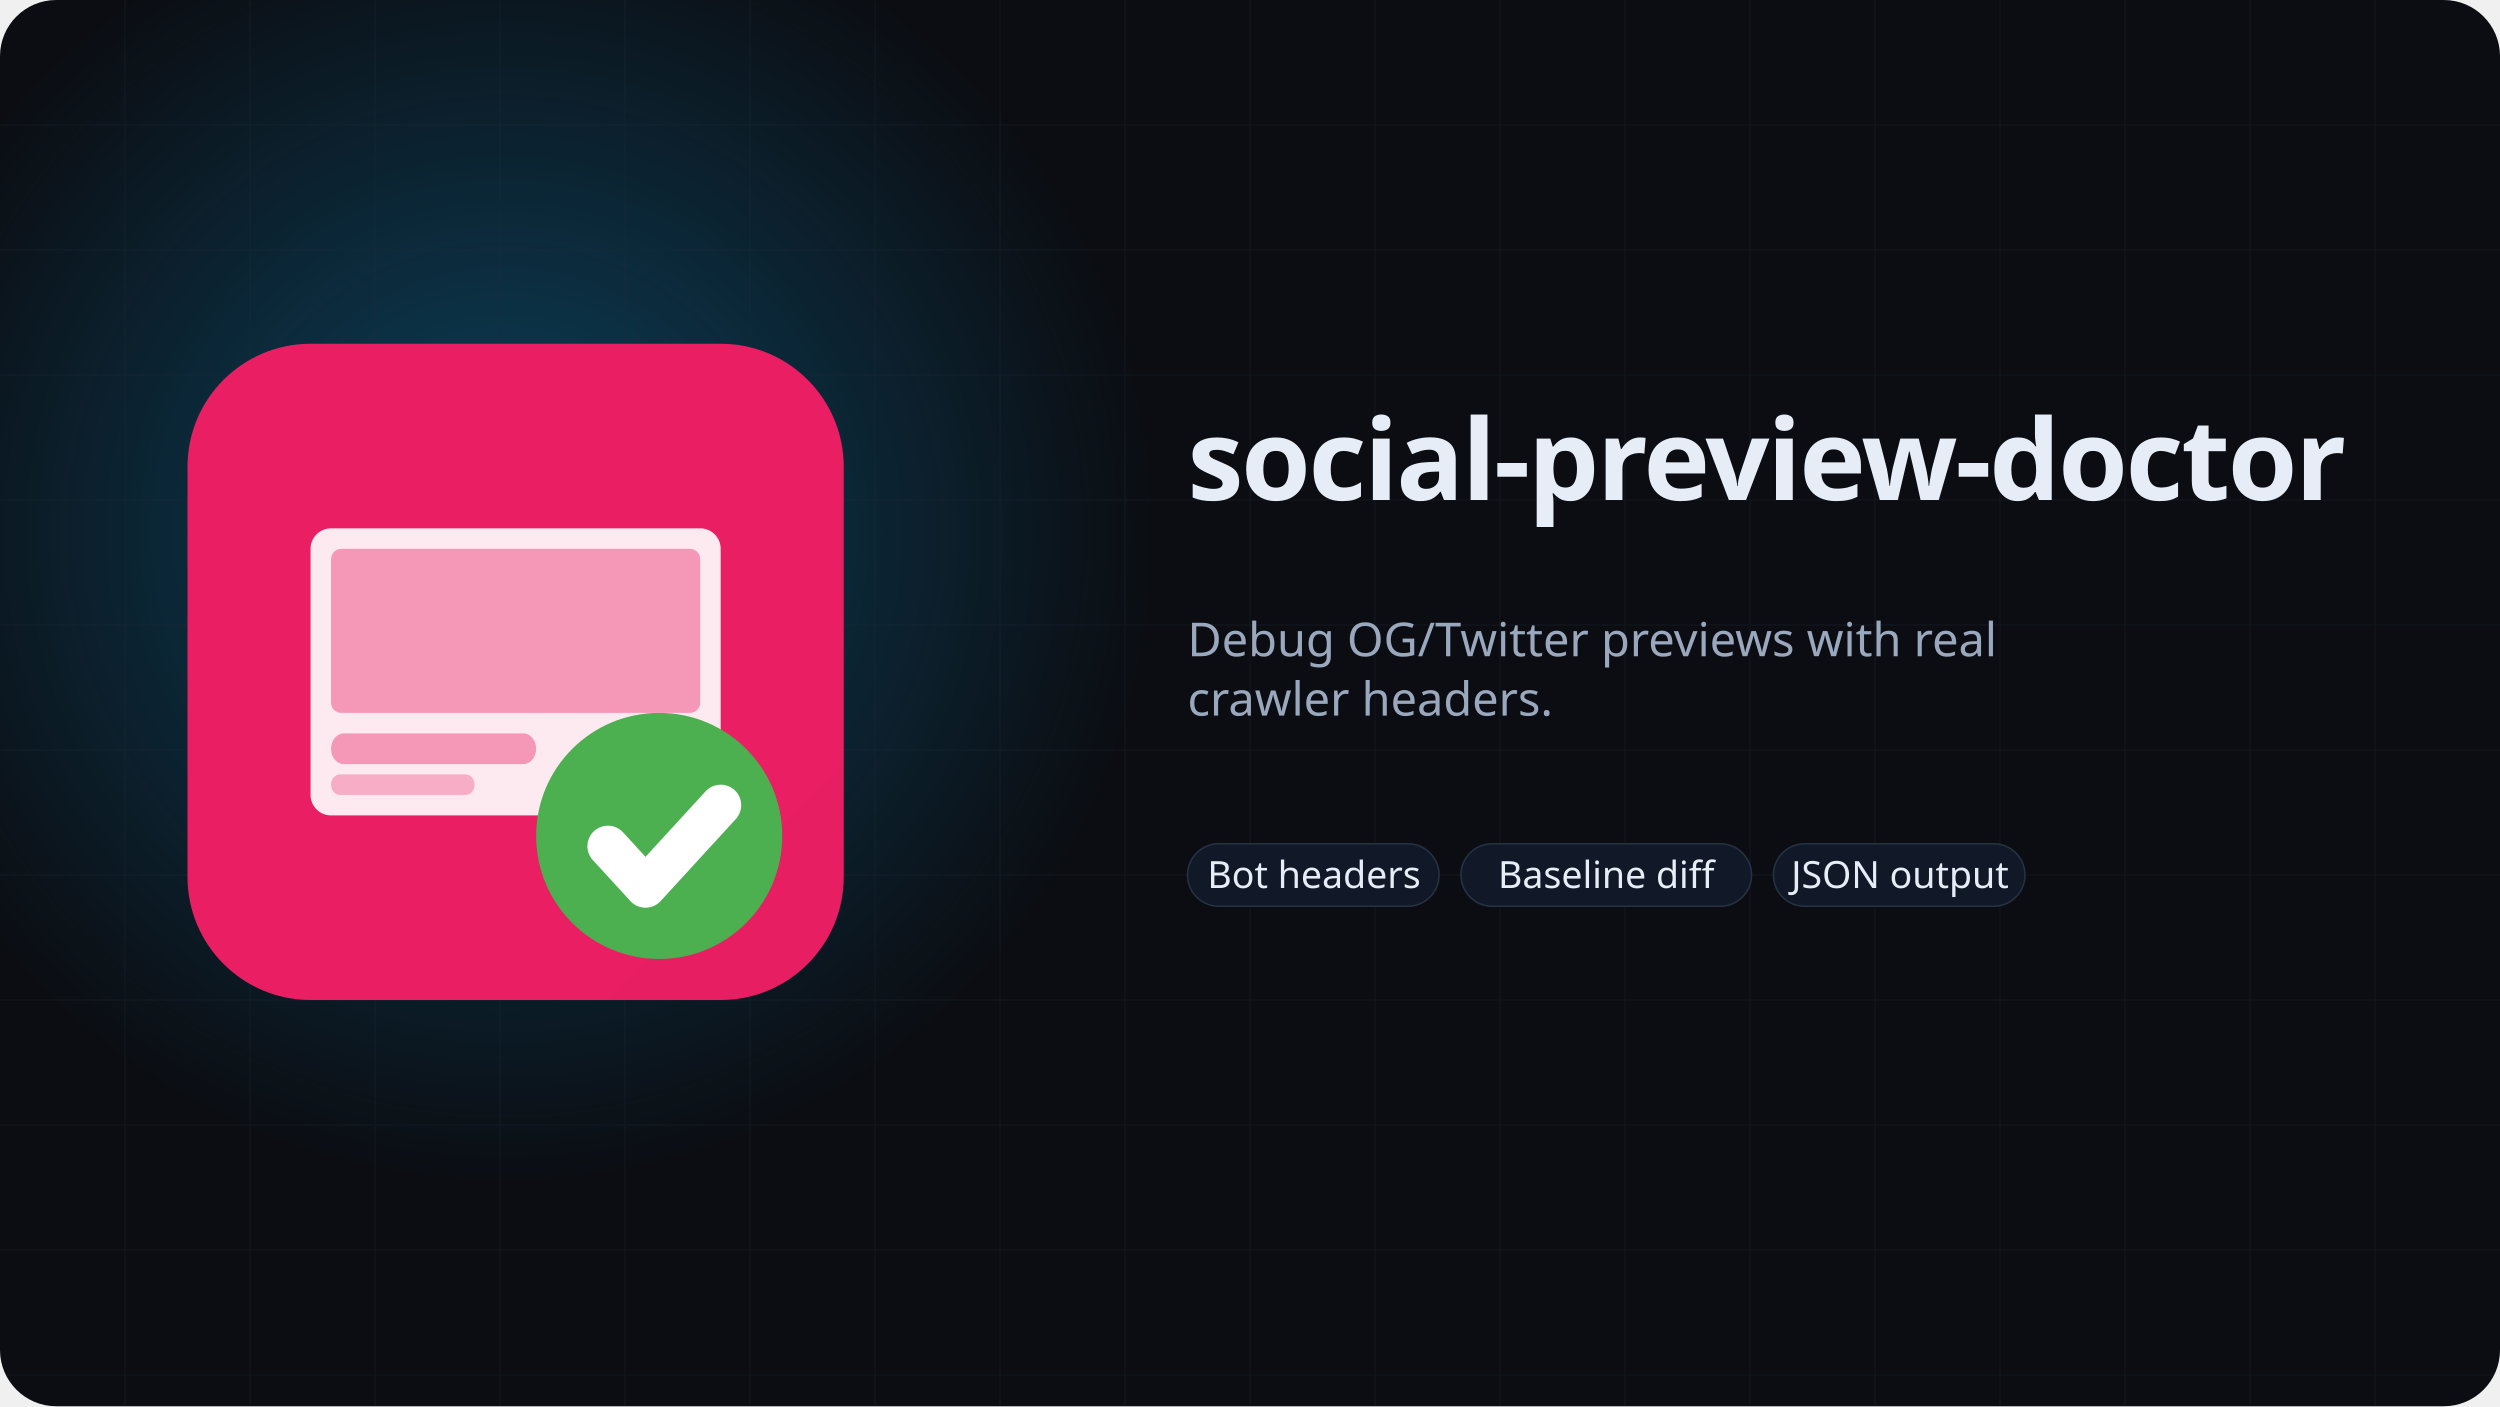
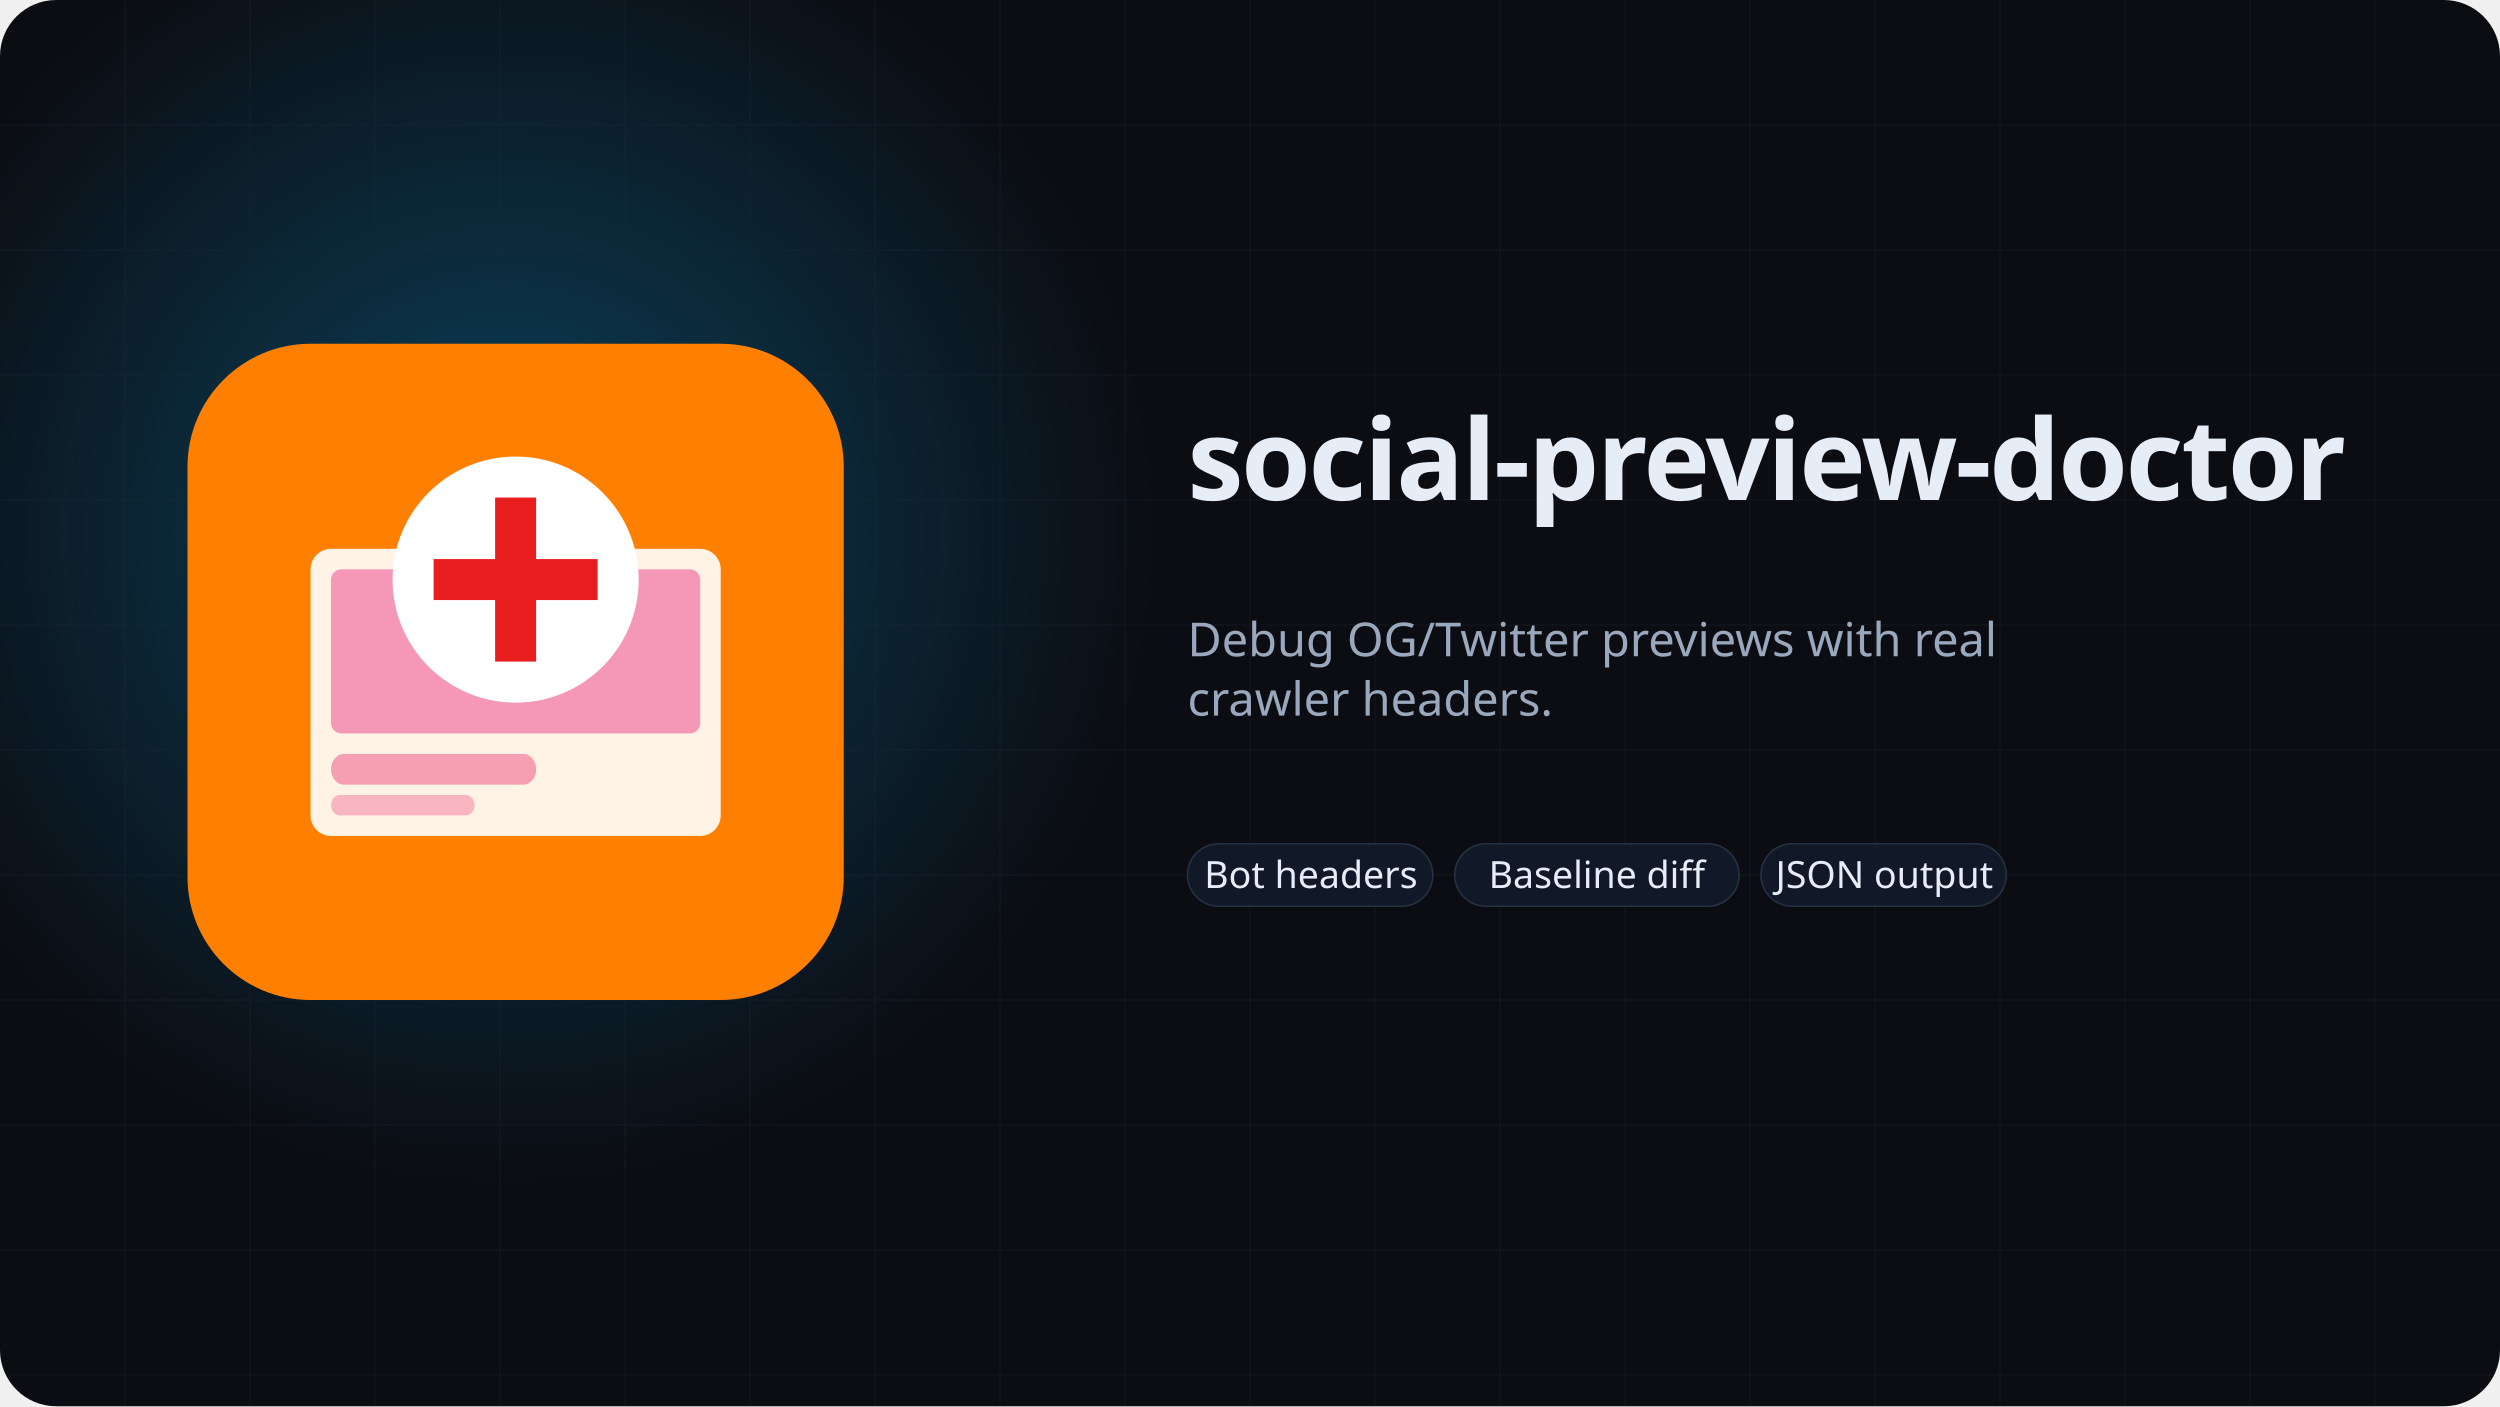
<svg xmlns="http://www.w3.org/2000/svg" width="1600" height="900" fill="none" style="color-scheme:light dark" viewBox="0 0 1600 900">
  <style>text{font-family:"Space Grotesk","Sora","IBM Plex Sans",sans-serif}</style>
  <defs>
    <radialGradient id="glow" cx="0" cy="0" r="1" gradientTransform="rotate(45 -250.416 556.274)scale(420)" gradientUnits="userSpaceOnUse">
      <stop stop-color="#0EA5E9" stop-opacity=".35" />
      <stop offset="1" stop-color="#0EA5E9" stop-opacity="0" />
    </radialGradient>
    <clipPath id="heroClip">
      <rect width="1600" height="900" rx="36" />
    </clipPath>
  </defs>
  <g clip-path="url(#heroClip)">
    <path fill="#0B0D12" d="M0 0h1600v900H0z" />
    <path fill="url(#glow)" d="M0 0h1600v900H0z" />
    <path stroke="#1F2A37" d="M80 0v900M160 0v900M240 0v900M320 0v900M400 0v900M480 0v900M560 0v900M640 0v900M720 0v900M800 0v900M880 0v900M960 0v900m80-900v900m80-900v900m80-900v900m80-900v900m80-900v900m80-900v900m80-900v900M0 80h1600M0 160h1600M0 240h1600M0 320h1600M0 400h1600M0 480h1600M0 560h1600M0 640h1600M0 720h1600M0 800h1600M0 880h1600" opacity=".25" />
    <g transform="translate(120 220)scale(6.5625)">
-       <g clip-path="url(#clip0_314_99)">
-         <path fill="url(#paint0_linear_314_99)" d="M52 0H12C5.373 0 0 5.373 0 12v40c0 6.627 5.373 12 12 12h40c6.627 0 12-5.373 12-12V12c0-6.627-5.373-12-12-12" />
-         <path fill="#fff" d="M50 18H14a2 2 0 0 0-2 2v24a2 2 0 0 0 2 2h36a2 2 0 0 0 2-2V20a2 2 0 0 0-2-2" opacity=".9" />
-         <path fill="#F597B7" d="M49 20H15a1 1 0 0 0-1 1v14a1 1 0 0 0 1 1h34a1 1 0 0 0 1-1V21a1 1 0 0 0-1-1" />
-         <path fill="#E91E63" d="M32.75 38h-17.5c-.69 0-1.25.672-1.25 1.5s.56 1.5 1.25 1.5h17.5c.69 0 1.25-.672 1.25-1.5s-.56-1.5-1.25-1.5" opacity=".4" />
-         <path fill="#E91E63" d="M27.125 42h-12.25c-.483 0-.875.448-.875 1s.392 1 .875 1h12.25c.483 0 .875-.448.875-1s-.392-1-.875-1" opacity=".3" />
-         <path fill="#4CAF50" d="M46 60c6.627 0 12-5.373 12-12s-5.373-12-12-12-12 5.373-12 12 5.373 12 12 12" />
-         <path stroke="#fff" stroke-linecap="round" stroke-linejoin="round" stroke-width="4" d="m41 49 3.667 4L52 45" />
+       <g clip-path="url(#clip0_317_188)">
+         <path fill="#FF8000" d="M52 0H12C5.373 0 0 5.373 0 12v40c0 6.627 5.373 12 12 12h40c6.627 0 12-5.373 12-12V12c0-6.627-5.373-12-12-12" />
+         <path fill="#fff" d="M50 20H14a2 2 0 0 0-2 2v24a2 2 0 0 0 2 2h36a2 2 0 0 0 2-2V22a2 2 0 0 0-2-2" opacity=".9" />
+         <path fill="#F597B7" d="M49 22H15a1 1 0 0 0-1 1v14a1 1 0 0 0 1 1h34a1 1 0 0 0 1-1V23a1 1 0 0 0-1-1" />
+         <path fill="#E91E63" d="M32.75 40h-17.5c-.69 0-1.25.672-1.25 1.5s.56 1.5 1.25 1.5h17.5c.69 0 1.25-.672 1.25-1.5s-.56-1.5-1.25-1.5" opacity=".4" />
+         <path fill="#E91E63" d="M27.125 44h-12.25c-.483 0-.875.448-.875 1s.392 1 .875 1h12.25c.483 0 .875-.448.875-1s-.392-1-.875-1" opacity=".3" />
+         <path fill="#fff" d="M32 35c6.627 0 12-5.373 12-12s-5.373-12-12-12-12 5.373-12 12 5.373 12 12 12" />
+         <path stroke="#E81E1E" stroke-width="4" d="M32 15v16m-8-8h16" />
      </g>
      <defs>
-         <linearGradient id="paint0_linear_314_99" x1="0" x2="4096" y1="0" y2="4096" gradientUnits="userSpaceOnUse">
-           <stop stop-color="#E91E63" />
-           <stop offset="1" stop-color="#C2185B" />
-         </linearGradient>
-         <clipPath id="clip0_314_99">
+         <clipPath id="clip0_317_188">
          <path fill="#fff" d="M0 0h64v64H0z" />
        </clipPath>
      </defs>
    </g>
    <text x="760" y="320" fill="#E6EDF7" font-size="72" font-weight="700" letter-spacing="-.02em">social-preview-doctor</text>
    <text x="760" y="420" fill="#9AA8BD" font-size="30">Debug OG/Twitter previews with real</text>
    <text x="760" y="458" fill="#9AA8BD" font-size="30">crawler headers.</text>
    <g transform="translate(760 540)">
-       <rect width="161" height="40" fill="#111827" stroke="#263142" rx="20" />
-       <text x="81" y="20" fill="#E6EDF7" dominant-baseline="middle" font-size="24" text-anchor="middle">Bot headers</text>
+       <rect width="157" height="40" fill="#111827" stroke="#263142" rx="20" />
+       <text x="79" y="20" fill="#E6EDF7" dominant-baseline="middle" font-size="24" text-anchor="middle">Bot headers</text>
    </g>
-     <g transform="translate(935 540)">
-       <rect width="186" height="40" fill="#111827" stroke="#263142" rx="20" />
-       <text x="93" y="20" fill="#E6EDF7" dominant-baseline="middle" font-size="24" text-anchor="middle">Baseline diff</text>
+     <g transform="translate(931 540)">
+       <rect width="182" height="40" fill="#111827" stroke="#263142" rx="20" />
+       <text x="91" y="20" fill="#E6EDF7" dominant-baseline="middle" font-size="24" text-anchor="middle">Baseline diff</text>
    </g>
-     <g transform="translate(1135 540)">
-       <rect width="161" height="40" fill="#111827" stroke="#263142" rx="20" />
-       <text x="81" y="20" fill="#E6EDF7" dominant-baseline="middle" font-size="24" text-anchor="middle">JSON output</text>
+     <g transform="translate(1127 540)">
+       <rect width="157" height="40" fill="#111827" stroke="#263142" rx="20" />
+       <text x="79" y="20" fill="#E6EDF7" dominant-baseline="middle" font-size="24" text-anchor="middle">JSON output</text>
    </g>
  </g>
</svg>
